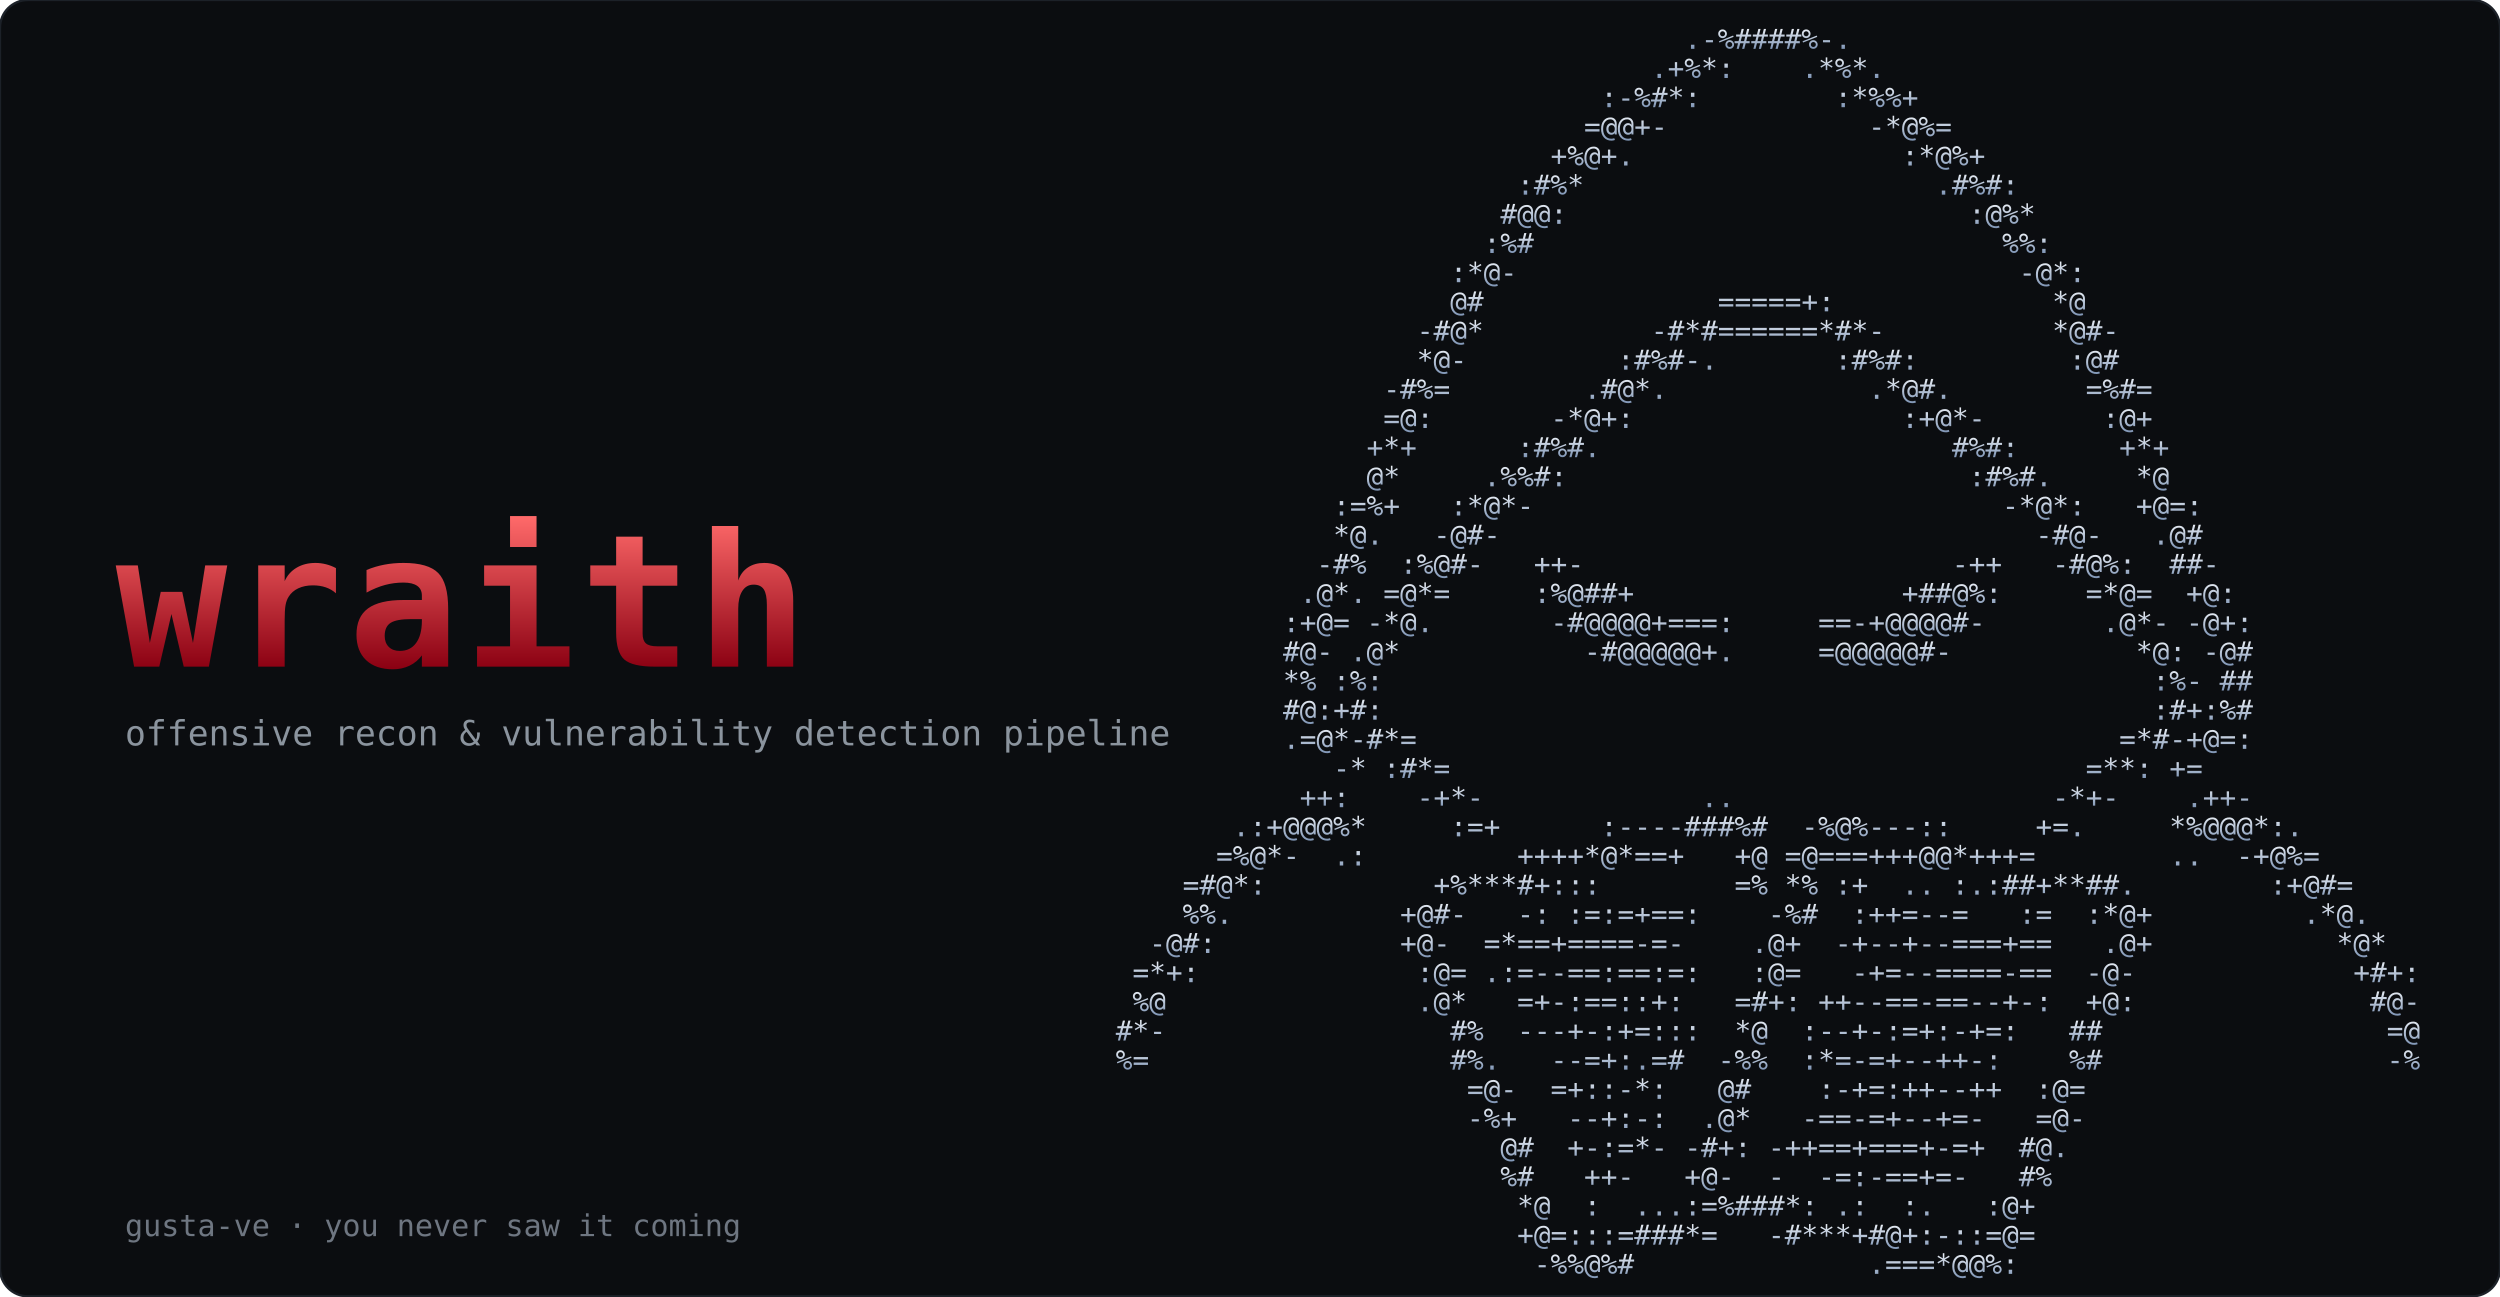
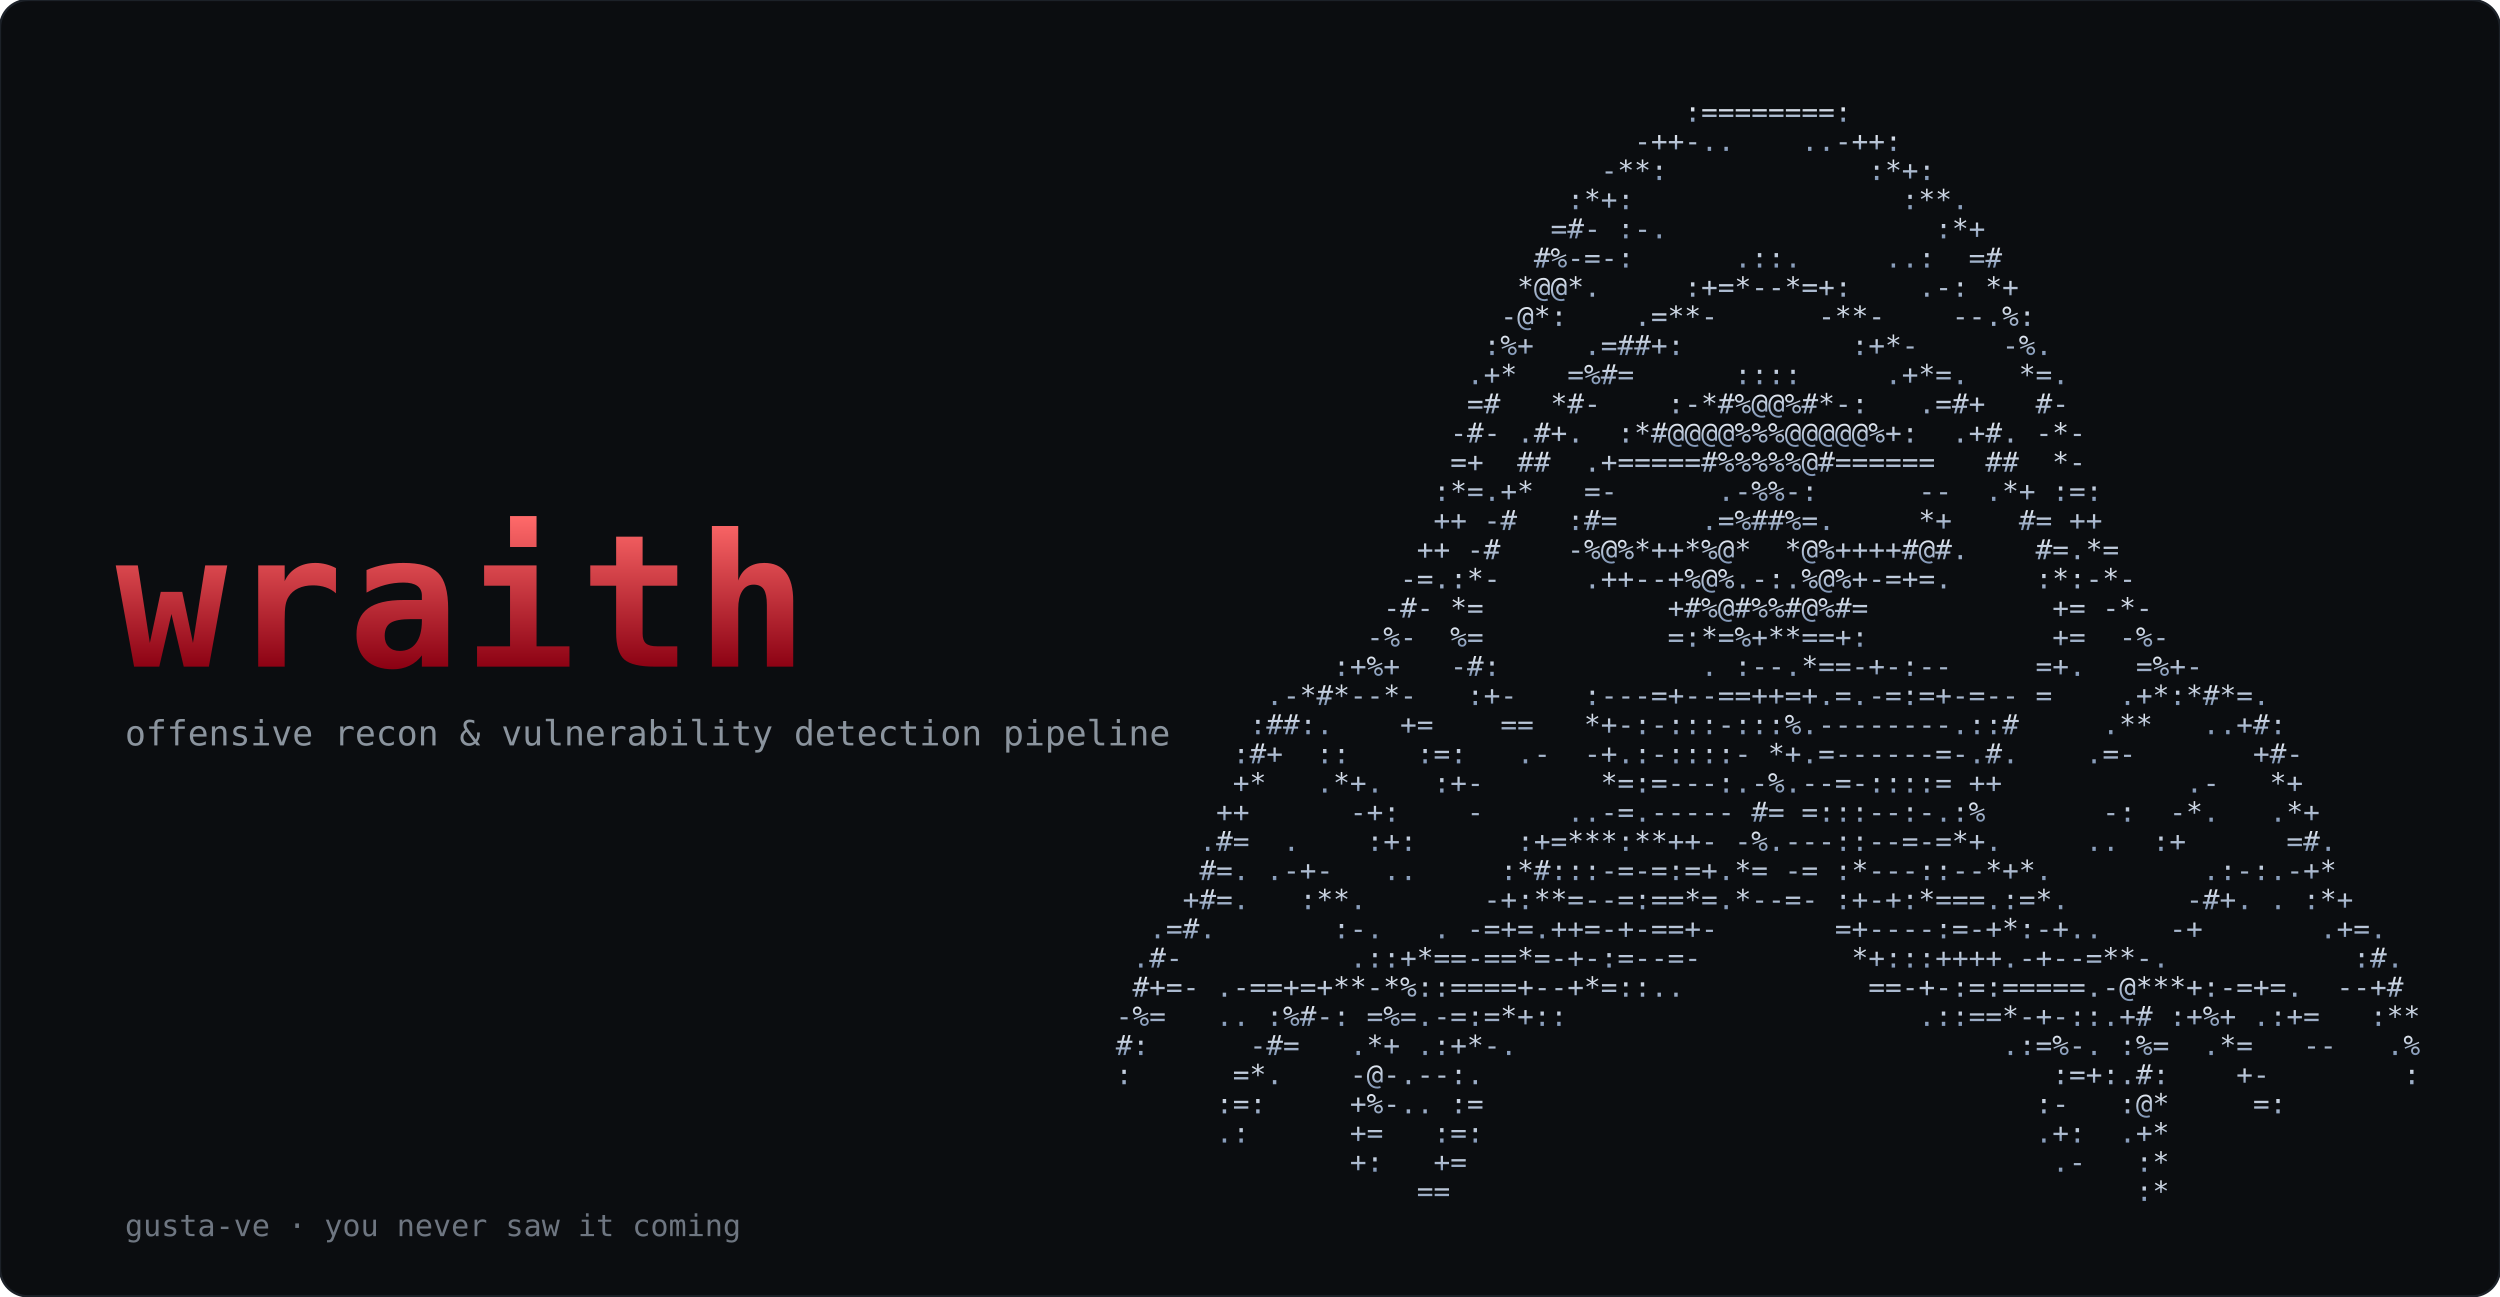
<svg xmlns="http://www.w3.org/2000/svg" width="1080" height="560" viewBox="0 0 1080 560" font-family="ui-monospace,Menlo,Consolas,monospace">
  <defs>
    <linearGradient id="g" x1="0" y1="0" x2="0" y2="1">
      <stop offset="0" stop-color="#ff6a6a" />
      <stop offset="1" stop-color="#8a0012" />
    </linearGradient>
    <linearGradient id="a" x1="0" y1="0" x2="0" y2="1">
      <stop offset="0" stop-color="#e9eef5" />
      <stop offset="1" stop-color="#7f95b5" />
    </linearGradient>
  </defs>
  <rect width="1080" height="560" rx="12" fill="#0b0d10" stroke="#1c2128" />
  <text x="50" y="288" font-size="80" font-weight="700" fill="url(#g)" letter-spacing="2">wraith</text>
  <text x="54" y="322" font-size="15" fill="#8b949e">offensive recon &amp; vulnerability detection pipeline</text>
-   <text x="482" y="21.1" font-size="12.0" fill="url(#a)" xml:space="preserve">                                  .-%####%-.</text>
-   <text x="482" y="33.7" font-size="12.0" fill="url(#a)" xml:space="preserve">                                .+%*:    .*%*.</text>
-   <text x="482" y="46.3" font-size="12.0" fill="url(#a)" xml:space="preserve">                             :-%#*:        :*%%+</text>
-   <text x="482" y="58.9" font-size="12.0" fill="url(#a)" xml:space="preserve">                            =@@+-            -*@%=</text>
-   <text x="482" y="71.5" font-size="12.0" fill="url(#a)" xml:space="preserve">                          +%@+.                :*@%+</text>
-   <text x="482" y="84.1" font-size="12.0" fill="url(#a)" xml:space="preserve">                        :#%*                     .#%#:</text>
-   <text x="482" y="96.7" font-size="12.0" fill="url(#a)" xml:space="preserve">                       #@@:                        :@%*</text>
-   <text x="482" y="109.3" font-size="12.0" fill="url(#a)" xml:space="preserve">                      :%#                            %%:</text>
-   <text x="482" y="121.9" font-size="12.0" fill="url(#a)" xml:space="preserve">                    :*@-                              -@*:</text>
-   <text x="482" y="134.5" font-size="12.0" fill="url(#a)" xml:space="preserve">                    @#              =====+:             *@</text>
-   <text x="482" y="147.1" font-size="12.0" fill="url(#a)" xml:space="preserve">                  -#@*          -#*#======*#*-          *@#-</text>
-   <text x="482" y="159.7" font-size="12.0" fill="url(#a)" xml:space="preserve">                  *@-         :#%#-.       :#%#:         :@#</text>
-   <text x="482" y="172.3" font-size="12.0" fill="url(#a)" xml:space="preserve">                -#%=        .#@*.            .*@#.        =%#=</text>
-   <text x="482" y="184.9" font-size="12.0" fill="url(#a)" xml:space="preserve">                =@:       -*@+:                :+@*-       :@+</text>
-   <text x="482" y="197.5" font-size="12.0" fill="url(#a)" xml:space="preserve">               +*+      :#%#.                     #%#:      +*+</text>
-   <text x="482" y="210.1" font-size="12.0" fill="url(#a)" xml:space="preserve">               @*     .%%#:                        :#%#.     *@</text>
-   <text x="482" y="222.7" font-size="12.0" fill="url(#a)" xml:space="preserve">             :=%+   :*@*-                            -*@*:   +@=:</text>
-   <text x="482" y="235.3" font-size="12.0" fill="url(#a)" xml:space="preserve">             *@.   -@#-                                -#@-   .@#</text>
-   <text x="482" y="247.9" font-size="12.0" fill="url(#a)" xml:space="preserve">            -#%  :%@#-   ++-                      -++   -#@%:  ##-</text>
-   <text x="482" y="260.5" font-size="12.0" fill="url(#a)" xml:space="preserve">           .@*. =@*=     :%@##+                +##@%:     =*@=  +@:</text>
-   <text x="482" y="273.1" font-size="12.0" fill="url(#a)" xml:space="preserve">          :+@= -*@.       -#@@@@+===:     ==-+@@@@#-       .@*- -@+:</text>
-   <text x="482" y="285.7" font-size="12.0" fill="url(#a)" xml:space="preserve">          #@- .@*           -#@@@@@+.     =@@@@@#-           *@: -@#</text>
-   <text x="482" y="298.3" font-size="12.0" fill="url(#a)" xml:space="preserve">          *% :%:                                              :%- ##</text>
-   <text x="482" y="310.9" font-size="12.0" fill="url(#a)" xml:space="preserve">          #@:+#:                                              :#+:%#</text>
-   <text x="482" y="323.5" font-size="12.0" fill="url(#a)" xml:space="preserve">          .=@*-#*=                                          =*#-+@=:</text>
-   <text x="482" y="336.1" font-size="12.0" fill="url(#a)" xml:space="preserve">             -* :#*=                                      =**: +=</text>
-   <text x="482" y="348.7" font-size="12.0" fill="url(#a)" xml:space="preserve">           ++:    -+*-             ..                   -*+-    .++-</text>
-   <text x="482" y="361.3" font-size="12.0" fill="url(#a)" xml:space="preserve">       .:+@@@%*     :=+      :----###%#  -%@%---::     +=.     *%@@@*:.</text>
-   <text x="482" y="373.9" font-size="12.0" fill="url(#a)" xml:space="preserve">      =%@*-  .:         ++++*@*==+   +@ =@===+++@@*+++=        ..  -+@%=</text>
-   <text x="482" y="386.5" font-size="12.0" fill="url(#a)" xml:space="preserve">    =#@*:          +%***#+:::        =% *% :+  .. :.:##+**##.        :+@#=</text>
-   <text x="482" y="399.1" font-size="12.0" fill="url(#a)" xml:space="preserve">    %%.          +@#-   -: :=:=+==:    -%#  :++=--=   :=  :*@+         .*@.</text>
-   <text x="482" y="411.7" font-size="12.0" fill="url(#a)" xml:space="preserve">  -@#:           +@-  =*==+====-=-    .@+  -+--+--===+==   .@+           *@*</text>
-   <text x="482" y="424.3" font-size="12.0" fill="url(#a)" xml:space="preserve"> =*+:             :@= .:=--==:==:=:   :@=   -+=--====-==  -@-             +#+:</text>
-   <text x="482" y="436.9" font-size="12.0" fill="url(#a)" xml:space="preserve"> %@               .@*   =+-:==::+:   =#+: ++--==-==--+-:  +@:              #@-</text>
-   <text x="482" y="449.5" font-size="12.0" fill="url(#a)" xml:space="preserve">#*-                 #%  ---+-:+=:::  *@  :--+-:=+:-+=:   ##                 =@</text>
-   <text x="482" y="462.1" font-size="12.0" fill="url(#a)" xml:space="preserve">%=                  #%.   --=+:.=#  -%%  :*=-=+--++-:    %#                 -%</text>
-   <text x="482" y="474.7" font-size="12.0" fill="url(#a)" xml:space="preserve">                     =@-  =+::-*:   @#    :-+=:++--++  :@=</text>
-   <text x="482" y="487.3" font-size="12.0" fill="url(#a)" xml:space="preserve">                     -%+   --+:-:  .@*   -==-=+--+=-   =@-</text>
-   <text x="482" y="499.9" font-size="12.0" fill="url(#a)" xml:space="preserve">                       @#  +-:=*- -#+: -++==+===+-=+  #@.</text>
-   <text x="482" y="512.5" font-size="12.0" fill="url(#a)" xml:space="preserve">                       %#   ++-   +@-  -  -=:-==+=-   #%</text>
-   <text x="482" y="525.1" font-size="12.0" fill="url(#a)" xml:space="preserve">                        *@  :  ...:=%###*: .:  :.   :@+</text>
-   <text x="482" y="537.7" font-size="12.0" fill="url(#a)" xml:space="preserve">                        +@=:::=###*=   -#***+#@+:-::=@=</text>
-   <text x="482" y="550.3" font-size="12.0" fill="url(#a)" xml:space="preserve">                         -%%@%#              .===*@@%:</text>
+   <text x="482" y="52.6" font-size="12.0" fill="url(#a)" xml:space="preserve">                                  :========:</text>
+   <text x="482" y="65.2" font-size="12.0" fill="url(#a)" xml:space="preserve">                               -++-..    ..-++:</text>
+   <text x="482" y="77.8" font-size="12.0" fill="url(#a)" xml:space="preserve">                             -**:            :*+:</text>
+   <text x="482" y="90.4" font-size="12.0" fill="url(#a)" xml:space="preserve">                           :*+:                :**.</text>
+   <text x="482" y="103.0" font-size="12.0" fill="url(#a)" xml:space="preserve">                          =#- :-.                :*+</text>
+   <text x="482" y="115.6" font-size="12.0" fill="url(#a)" xml:space="preserve">                         #%-=-:      .::.     ..:  =#</text>
+   <text x="482" y="128.2" font-size="12.0" fill="url(#a)" xml:space="preserve">                        *@@*.     :+=*--*=+:    .-: *+</text>
+   <text x="482" y="140.8" font-size="12.0" fill="url(#a)" xml:space="preserve">                       -@*:    .=**-      -**-    --.%:</text>
+   <text x="482" y="153.4" font-size="12.0" fill="url(#a)" xml:space="preserve">                      :%+   .=##+:          :+*-     -%.</text>
+   <text x="482" y="166.0" font-size="12.0" fill="url(#a)" xml:space="preserve">                     .+*   =%#=      ::::     .+*=.   *=.</text>
+   <text x="482" y="178.6" font-size="12.0" fill="url(#a)" xml:space="preserve">                     =#   *#-    :-*#%@@%#*-:   .=#+   #-</text>
+   <text x="482" y="191.2" font-size="12.0" fill="url(#a)" xml:space="preserve">                    -#- .#+.  :*#@@@@%%%@@@@@%+:  .+#. -*-</text>
+   <text x="482" y="203.8" font-size="12.0" fill="url(#a)" xml:space="preserve">                    =+  ##  .+=====#%%%%%@#======   ##  *-</text>
+   <text x="482" y="216.4" font-size="12.0" fill="url(#a)" xml:space="preserve">                   :*=.+*   =-      .-%%-:      --  .*+ :=:</text>
+   <text x="482" y="229.0" font-size="12.0" fill="url(#a)" xml:space="preserve">                   ++ -#   :#=     .=%##%=.     *+    #= ++</text>
+   <text x="482" y="241.6" font-size="12.0" fill="url(#a)" xml:space="preserve">                  ++ -#    -%@%*++*%@*  *@%++++#@#.    #=.*=</text>
+   <text x="482" y="254.2" font-size="12.0" fill="url(#a)" xml:space="preserve">                 -=.:*-     .++--+%@%.-:.%@%+-=+=.     :*:-*-</text>
+   <text x="482" y="266.8" font-size="12.0" fill="url(#a)" xml:space="preserve">                -#- *=           +#%@#%%#@%#=           += -*-</text>
+   <text x="482" y="279.4" font-size="12.0" fill="url(#a)" xml:space="preserve">               -%-  %=           =:*=%+**==+:           +=  -%-</text>
+   <text x="482" y="292.0" font-size="12.0" fill="url(#a)" xml:space="preserve">             :+%+   -#:            . :--.*==-+-:--     =+.   =%+-</text>
+   <text x="482" y="304.6" font-size="12.0" fill="url(#a)" xml:space="preserve">         .-*#*--*-   :+-    :---=+--==++=+.=.-=:=+-=-- =    .+*:*#*=.</text>
+   <text x="482" y="317.2" font-size="12.0" fill="url(#a)" xml:space="preserve">        :##:.    +=    ==   *+-:-:::-:::%.--------.::#     .**   ..+#:</text>
+   <text x="482" y="329.8" font-size="12.0" fill="url(#a)" xml:space="preserve">       :#+  ::    :=:   .-  -+.:-::::- *+.=------=-.#.    .=-       +#-</text>
+   <text x="482" y="342.4" font-size="12.0" fill="url(#a)" xml:space="preserve">       +*   .*+.   :+-       *=:=---:.-%.--=-::::= ++           .-   *+</text>
+   <text x="482" y="355.0" font-size="12.0" fill="url(#a)" xml:space="preserve">      ++      -+:    -     ..-=.----- #= =:::--:-.:%       -:  -*.   .*+</text>
+   <text x="482" y="367.6" font-size="12.0" fill="url(#a)" xml:space="preserve">     .#=  .    :+:      :+=***:**++- -%.---::--=-=*+.     ..  :+      =#.</text>
+   <text x="482" y="380.2" font-size="12.0" fill="url(#a)" xml:space="preserve">     #=. .-+-   ..     :*#:::-=-=:=+.*= -= :*---::--*+*.         .:-:.-+*</text>
+   <text x="482" y="392.8" font-size="12.0" fill="url(#a)" xml:space="preserve">    +#=.   :**.       -+:**=--=:==*=.*--=- :+-+:*===.:=*.       -#+. . :*+</text>
+   <text x="482" y="405.4" font-size="12.0" fill="url(#a)" xml:space="preserve">  .=#.       :-.   . -=+=.++=-+-==+-       =+----:=-+*:-+..    -+       .+=.</text>
+   <text x="482" y="418.0" font-size="12.0" fill="url(#a)" xml:space="preserve"> .#-          .::+*==-==*=-+-:=--=-         *+:::++++.-+--=**-.           :#.</text>
+   <text x="482" y="430.6" font-size="12.0" fill="url(#a)" xml:space="preserve"> #+=- .-==+=+**-*%::====+--+*=::..           ==-+-:=:=====.-@***+:-=+=.  --+#</text>
+   <text x="482" y="443.2" font-size="12.0" fill="url(#a)" xml:space="preserve">-%=   .. :%#-: =%=.-=:=*+::                     .::==*-+-::.+# :+%+ .:+=   :**</text>
+   <text x="482" y="455.8" font-size="12.0" fill="url(#a)" xml:space="preserve">#:      -#=   .*+ .:+*-.                             .:=%-. :%=  .*=   --   .%</text>
+   <text x="482" y="468.4" font-size="12.0" fill="url(#a)" xml:space="preserve">:      =*.    -@-.--:.                                  :=+:.#:    +-        :</text>
+   <text x="482" y="481.0" font-size="12.0" fill="url(#a)" xml:space="preserve">      :=:     +%-.. :=                                 :-   :@*     =:</text>
+   <text x="482" y="493.6" font-size="12.0" fill="url(#a)" xml:space="preserve">      .:      +=   :=:                                 .+:  .+*</text>
+   <text x="482" y="506.2" font-size="12.0" fill="url(#a)" xml:space="preserve">              +:   +=                                   .-   :*</text>
+   <text x="482" y="518.8" font-size="12.0" fill="url(#a)" xml:space="preserve">                  ==                                         :*</text>
  <text x="54" y="534" font-size="13" fill="#6e7681" xml:space="preserve">gusta-ve · you never saw it coming</text>
</svg>
